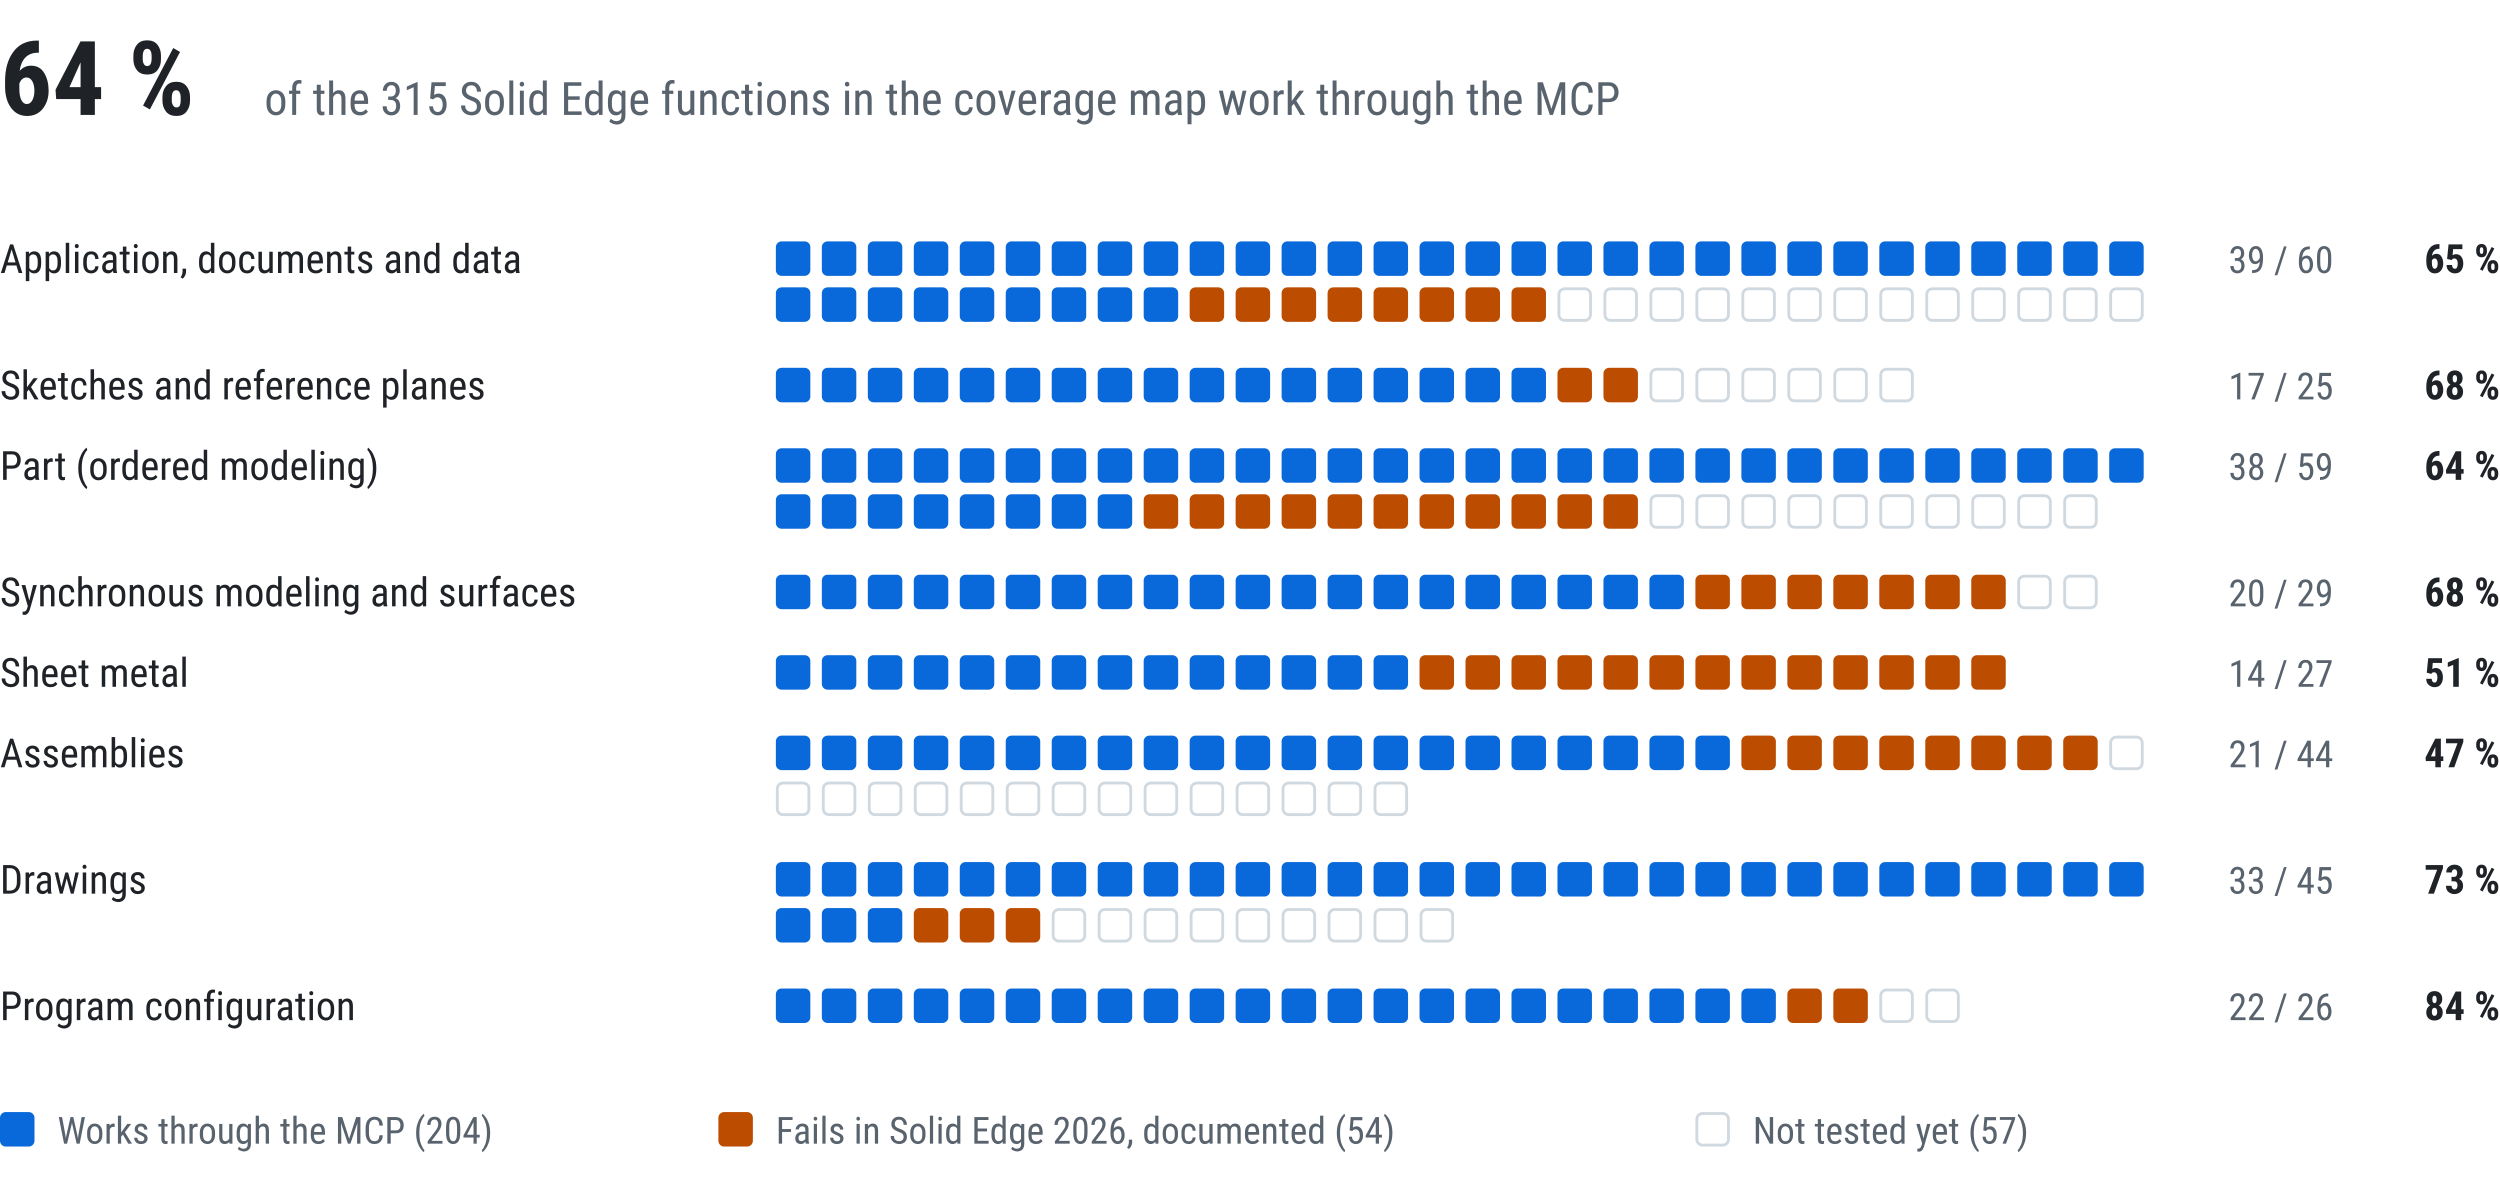
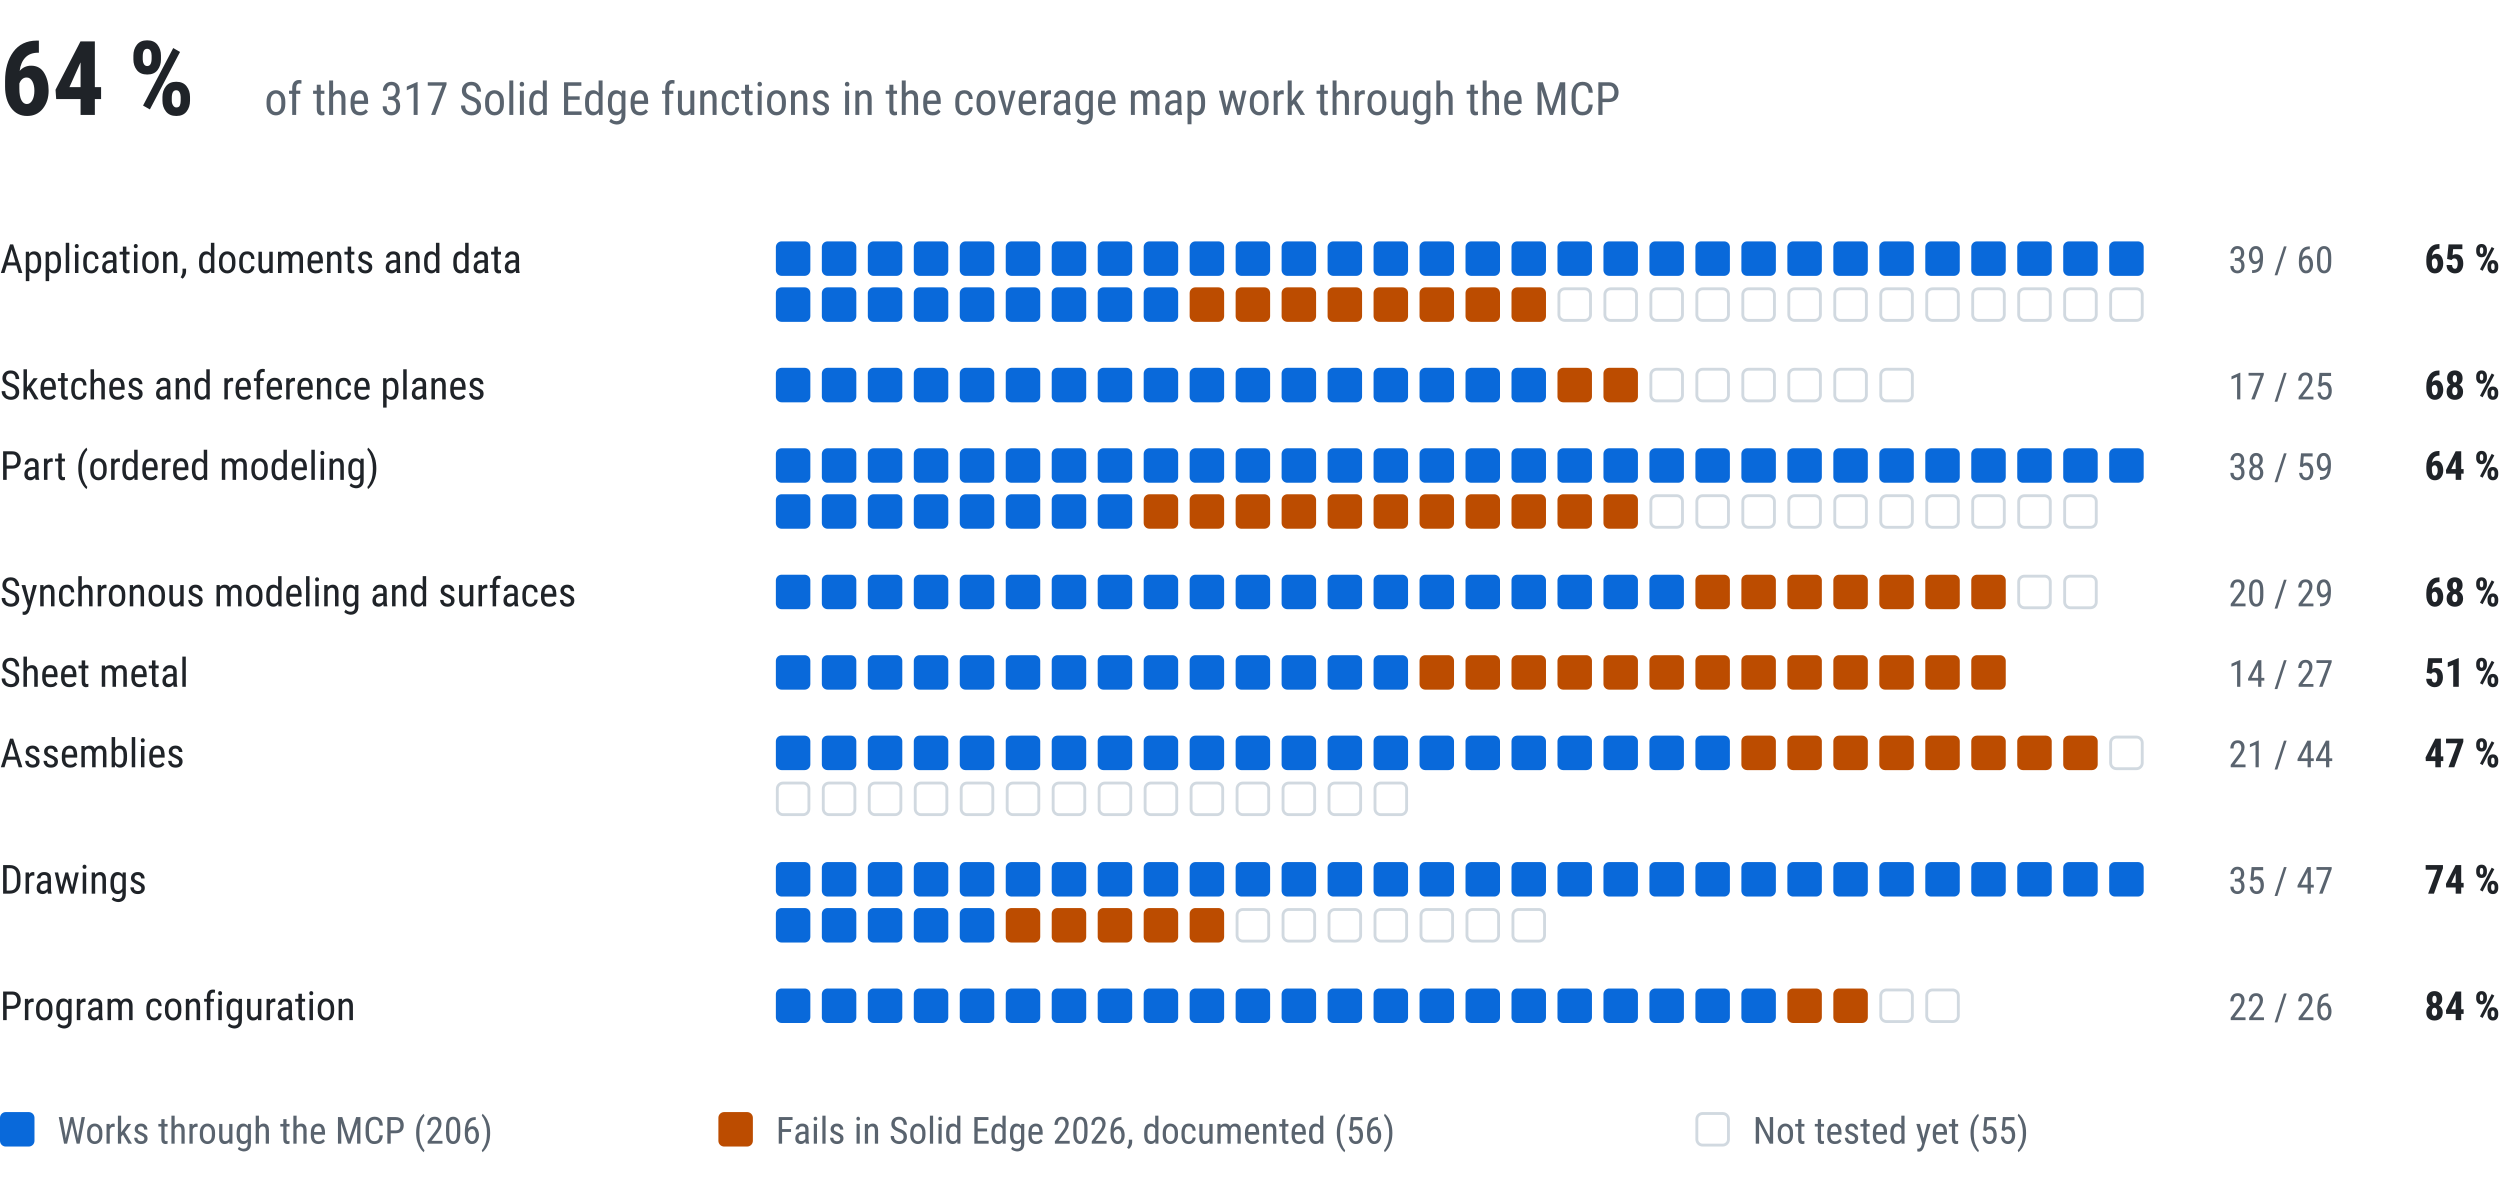
<svg xmlns="http://www.w3.org/2000/svg" width="870" height="410" viewBox="0 0 870 410" role="img" aria-labelledby="title desc">
  <g font-family="Bahnschrift, 'DIN Alternate', 'DIN 1451', D-DIN, Barlow, 'Roboto Condensed', 'Arial Narrow', sans-serif">
    <text x="0" y="40" font-size="36" font-weight="600" fill="#1f2328">64 %</text>
-     <text x="92" y="40" font-size="16" fill="#59636e">of the 315 Solid Edge functions in the coverage map work through the MCP</text>
+     <text x="92" y="40" font-size="16" fill="#59636e">of the 317 Solid Edge functions in the coverage map work through the MCP</text>
    <text x="0" y="95" font-size="14" fill="#1f2328">Application, documents and data</text>
    <rect x="270" y="84" width="12" height="12" rx="2" fill="#0969da" />
    <rect x="286" y="84" width="12" height="12" rx="2" fill="#0969da" />
    <rect x="302" y="84" width="12" height="12" rx="2" fill="#0969da" />
    <rect x="318" y="84" width="12" height="12" rx="2" fill="#0969da" />
    <rect x="334" y="84" width="12" height="12" rx="2" fill="#0969da" />
    <rect x="350" y="84" width="12" height="12" rx="2" fill="#0969da" />
    <rect x="366" y="84" width="12" height="12" rx="2" fill="#0969da" />
    <rect x="382" y="84" width="12" height="12" rx="2" fill="#0969da" />
    <rect x="398" y="84" width="12" height="12" rx="2" fill="#0969da" />
    <rect x="414" y="84" width="12" height="12" rx="2" fill="#0969da" />
    <rect x="430" y="84" width="12" height="12" rx="2" fill="#0969da" />
    <rect x="446" y="84" width="12" height="12" rx="2" fill="#0969da" />
    <rect x="462" y="84" width="12" height="12" rx="2" fill="#0969da" />
    <rect x="478" y="84" width="12" height="12" rx="2" fill="#0969da" />
    <rect x="494" y="84" width="12" height="12" rx="2" fill="#0969da" />
    <rect x="510" y="84" width="12" height="12" rx="2" fill="#0969da" />
    <rect x="526" y="84" width="12" height="12" rx="2" fill="#0969da" />
    <rect x="542" y="84" width="12" height="12" rx="2" fill="#0969da" />
    <rect x="558" y="84" width="12" height="12" rx="2" fill="#0969da" />
    <rect x="574" y="84" width="12" height="12" rx="2" fill="#0969da" />
    <rect x="590" y="84" width="12" height="12" rx="2" fill="#0969da" />
    <rect x="606" y="84" width="12" height="12" rx="2" fill="#0969da" />
    <rect x="622" y="84" width="12" height="12" rx="2" fill="#0969da" />
    <rect x="638" y="84" width="12" height="12" rx="2" fill="#0969da" />
    <rect x="654" y="84" width="12" height="12" rx="2" fill="#0969da" />
    <rect x="670" y="84" width="12" height="12" rx="2" fill="#0969da" />
    <rect x="686" y="84" width="12" height="12" rx="2" fill="#0969da" />
    <rect x="702" y="84" width="12" height="12" rx="2" fill="#0969da" />
    <rect x="718" y="84" width="12" height="12" rx="2" fill="#0969da" />
    <rect x="734" y="84" width="12" height="12" rx="2" fill="#0969da" />
    <rect x="270" y="100" width="12" height="12" rx="2" fill="#0969da" />
    <rect x="286" y="100" width="12" height="12" rx="2" fill="#0969da" />
    <rect x="302" y="100" width="12" height="12" rx="2" fill="#0969da" />
    <rect x="318" y="100" width="12" height="12" rx="2" fill="#0969da" />
    <rect x="334" y="100" width="12" height="12" rx="2" fill="#0969da" />
    <rect x="350" y="100" width="12" height="12" rx="2" fill="#0969da" />
    <rect x="366" y="100" width="12" height="12" rx="2" fill="#0969da" />
    <rect x="382" y="100" width="12" height="12" rx="2" fill="#0969da" />
    <rect x="398" y="100" width="12" height="12" rx="2" fill="#0969da" />
    <rect x="414" y="100" width="12" height="12" rx="2" fill="#bc4c00" />
    <rect x="430" y="100" width="12" height="12" rx="2" fill="#bc4c00" />
    <rect x="446" y="100" width="12" height="12" rx="2" fill="#bc4c00" />
    <rect x="462" y="100" width="12" height="12" rx="2" fill="#bc4c00" />
    <rect x="478" y="100" width="12" height="12" rx="2" fill="#bc4c00" />
    <rect x="494" y="100" width="12" height="12" rx="2" fill="#bc4c00" />
    <rect x="510" y="100" width="12" height="12" rx="2" fill="#bc4c00" />
    <rect x="526" y="100" width="12" height="12" rx="2" fill="#bc4c00" />
    <rect x="542.5" y="100.5" width="11" height="11" rx="2" fill="none" stroke="#d1d9e0" />
    <rect x="558.5" y="100.5" width="11" height="11" rx="2" fill="none" stroke="#d1d9e0" />
    <rect x="574.5" y="100.5" width="11" height="11" rx="2" fill="none" stroke="#d1d9e0" />
    <rect x="590.5" y="100.5" width="11" height="11" rx="2" fill="none" stroke="#d1d9e0" />
    <rect x="606.5" y="100.5" width="11" height="11" rx="2" fill="none" stroke="#d1d9e0" />
    <rect x="622.5" y="100.5" width="11" height="11" rx="2" fill="none" stroke="#d1d9e0" />
    <rect x="638.5" y="100.5" width="11" height="11" rx="2" fill="none" stroke="#d1d9e0" />
    <rect x="654.5" y="100.5" width="11" height="11" rx="2" fill="none" stroke="#d1d9e0" />
    <rect x="670.5" y="100.5" width="11" height="11" rx="2" fill="none" stroke="#d1d9e0" />
    <rect x="686.5" y="100.5" width="11" height="11" rx="2" fill="none" stroke="#d1d9e0" />
    <rect x="702.5" y="100.5" width="11" height="11" rx="2" fill="none" stroke="#d1d9e0" />
    <rect x="718.5" y="100.5" width="11" height="11" rx="2" fill="none" stroke="#d1d9e0" />
    <rect x="734.5" y="100.5" width="11" height="11" rx="2" fill="none" stroke="#d1d9e0" />
    <text x="812" y="95" font-size="13" text-anchor="end" fill="#59636e">39 / 60</text>
    <text x="870" y="95" font-size="14" font-weight="600" text-anchor="end" fill="#1f2328">65 %</text>
    <text x="0" y="139" font-size="14" fill="#1f2328">Sketches and reference planes</text>
    <rect x="270" y="128" width="12" height="12" rx="2" fill="#0969da" />
    <rect x="286" y="128" width="12" height="12" rx="2" fill="#0969da" />
    <rect x="302" y="128" width="12" height="12" rx="2" fill="#0969da" />
    <rect x="318" y="128" width="12" height="12" rx="2" fill="#0969da" />
    <rect x="334" y="128" width="12" height="12" rx="2" fill="#0969da" />
    <rect x="350" y="128" width="12" height="12" rx="2" fill="#0969da" />
    <rect x="366" y="128" width="12" height="12" rx="2" fill="#0969da" />
    <rect x="382" y="128" width="12" height="12" rx="2" fill="#0969da" />
    <rect x="398" y="128" width="12" height="12" rx="2" fill="#0969da" />
    <rect x="414" y="128" width="12" height="12" rx="2" fill="#0969da" />
    <rect x="430" y="128" width="12" height="12" rx="2" fill="#0969da" />
    <rect x="446" y="128" width="12" height="12" rx="2" fill="#0969da" />
    <rect x="462" y="128" width="12" height="12" rx="2" fill="#0969da" />
    <rect x="478" y="128" width="12" height="12" rx="2" fill="#0969da" />
    <rect x="494" y="128" width="12" height="12" rx="2" fill="#0969da" />
    <rect x="510" y="128" width="12" height="12" rx="2" fill="#0969da" />
    <rect x="526" y="128" width="12" height="12" rx="2" fill="#0969da" />
    <rect x="542" y="128" width="12" height="12" rx="2" fill="#bc4c00" />
    <rect x="558" y="128" width="12" height="12" rx="2" fill="#bc4c00" />
    <rect x="574.5" y="128.5" width="11" height="11" rx="2" fill="none" stroke="#d1d9e0" />
    <rect x="590.5" y="128.5" width="11" height="11" rx="2" fill="none" stroke="#d1d9e0" />
    <rect x="606.5" y="128.5" width="11" height="11" rx="2" fill="none" stroke="#d1d9e0" />
    <rect x="622.5" y="128.5" width="11" height="11" rx="2" fill="none" stroke="#d1d9e0" />
    <rect x="638.5" y="128.5" width="11" height="11" rx="2" fill="none" stroke="#d1d9e0" />
    <rect x="654.5" y="128.5" width="11" height="11" rx="2" fill="none" stroke="#d1d9e0" />
    <text x="812" y="139" font-size="13" text-anchor="end" fill="#59636e">17 / 25</text>
    <text x="870" y="139" font-size="14" font-weight="600" text-anchor="end" fill="#1f2328">68 %</text>
    <text x="0" y="167" font-size="14" fill="#1f2328">Part (ordered modeling)</text>
    <rect x="270" y="156" width="12" height="12" rx="2" fill="#0969da" />
    <rect x="286" y="156" width="12" height="12" rx="2" fill="#0969da" />
    <rect x="302" y="156" width="12" height="12" rx="2" fill="#0969da" />
    <rect x="318" y="156" width="12" height="12" rx="2" fill="#0969da" />
    <rect x="334" y="156" width="12" height="12" rx="2" fill="#0969da" />
    <rect x="350" y="156" width="12" height="12" rx="2" fill="#0969da" />
    <rect x="366" y="156" width="12" height="12" rx="2" fill="#0969da" />
    <rect x="382" y="156" width="12" height="12" rx="2" fill="#0969da" />
    <rect x="398" y="156" width="12" height="12" rx="2" fill="#0969da" />
    <rect x="414" y="156" width="12" height="12" rx="2" fill="#0969da" />
    <rect x="430" y="156" width="12" height="12" rx="2" fill="#0969da" />
    <rect x="446" y="156" width="12" height="12" rx="2" fill="#0969da" />
    <rect x="462" y="156" width="12" height="12" rx="2" fill="#0969da" />
    <rect x="478" y="156" width="12" height="12" rx="2" fill="#0969da" />
    <rect x="494" y="156" width="12" height="12" rx="2" fill="#0969da" />
    <rect x="510" y="156" width="12" height="12" rx="2" fill="#0969da" />
    <rect x="526" y="156" width="12" height="12" rx="2" fill="#0969da" />
    <rect x="542" y="156" width="12" height="12" rx="2" fill="#0969da" />
    <rect x="558" y="156" width="12" height="12" rx="2" fill="#0969da" />
    <rect x="574" y="156" width="12" height="12" rx="2" fill="#0969da" />
    <rect x="590" y="156" width="12" height="12" rx="2" fill="#0969da" />
    <rect x="606" y="156" width="12" height="12" rx="2" fill="#0969da" />
    <rect x="622" y="156" width="12" height="12" rx="2" fill="#0969da" />
    <rect x="638" y="156" width="12" height="12" rx="2" fill="#0969da" />
    <rect x="654" y="156" width="12" height="12" rx="2" fill="#0969da" />
    <rect x="670" y="156" width="12" height="12" rx="2" fill="#0969da" />
    <rect x="686" y="156" width="12" height="12" rx="2" fill="#0969da" />
    <rect x="702" y="156" width="12" height="12" rx="2" fill="#0969da" />
    <rect x="718" y="156" width="12" height="12" rx="2" fill="#0969da" />
    <rect x="734" y="156" width="12" height="12" rx="2" fill="#0969da" />
    <rect x="270" y="172" width="12" height="12" rx="2" fill="#0969da" />
    <rect x="286" y="172" width="12" height="12" rx="2" fill="#0969da" />
    <rect x="302" y="172" width="12" height="12" rx="2" fill="#0969da" />
    <rect x="318" y="172" width="12" height="12" rx="2" fill="#0969da" />
    <rect x="334" y="172" width="12" height="12" rx="2" fill="#0969da" />
    <rect x="350" y="172" width="12" height="12" rx="2" fill="#0969da" />
    <rect x="366" y="172" width="12" height="12" rx="2" fill="#0969da" />
    <rect x="382" y="172" width="12" height="12" rx="2" fill="#0969da" />
    <rect x="398" y="172" width="12" height="12" rx="2" fill="#bc4c00" />
    <rect x="414" y="172" width="12" height="12" rx="2" fill="#bc4c00" />
    <rect x="430" y="172" width="12" height="12" rx="2" fill="#bc4c00" />
    <rect x="446" y="172" width="12" height="12" rx="2" fill="#bc4c00" />
    <rect x="462" y="172" width="12" height="12" rx="2" fill="#bc4c00" />
    <rect x="478" y="172" width="12" height="12" rx="2" fill="#bc4c00" />
    <rect x="494" y="172" width="12" height="12" rx="2" fill="#bc4c00" />
    <rect x="510" y="172" width="12" height="12" rx="2" fill="#bc4c00" />
    <rect x="526" y="172" width="12" height="12" rx="2" fill="#bc4c00" />
    <rect x="542" y="172" width="12" height="12" rx="2" fill="#bc4c00" />
    <rect x="558" y="172" width="12" height="12" rx="2" fill="#bc4c00" />
    <rect x="574.5" y="172.5" width="11" height="11" rx="2" fill="none" stroke="#d1d9e0" />
    <rect x="590.5" y="172.5" width="11" height="11" rx="2" fill="none" stroke="#d1d9e0" />
    <rect x="606.5" y="172.5" width="11" height="11" rx="2" fill="none" stroke="#d1d9e0" />
    <rect x="622.5" y="172.5" width="11" height="11" rx="2" fill="none" stroke="#d1d9e0" />
    <rect x="638.5" y="172.5" width="11" height="11" rx="2" fill="none" stroke="#d1d9e0" />
    <rect x="654.5" y="172.5" width="11" height="11" rx="2" fill="none" stroke="#d1d9e0" />
    <rect x="670.5" y="172.5" width="11" height="11" rx="2" fill="none" stroke="#d1d9e0" />
    <rect x="686.5" y="172.5" width="11" height="11" rx="2" fill="none" stroke="#d1d9e0" />
    <rect x="702.5" y="172.5" width="11" height="11" rx="2" fill="none" stroke="#d1d9e0" />
    <rect x="718.5" y="172.5" width="11" height="11" rx="2" fill="none" stroke="#d1d9e0" />
    <text x="812" y="167" font-size="13" text-anchor="end" fill="#59636e">38 / 59</text>
    <text x="870" y="167" font-size="14" font-weight="600" text-anchor="end" fill="#1f2328">64 %</text>
    <text x="0" y="211" font-size="14" fill="#1f2328">Synchronous modeling and surfaces</text>
    <rect x="270" y="200" width="12" height="12" rx="2" fill="#0969da" />
    <rect x="286" y="200" width="12" height="12" rx="2" fill="#0969da" />
    <rect x="302" y="200" width="12" height="12" rx="2" fill="#0969da" />
    <rect x="318" y="200" width="12" height="12" rx="2" fill="#0969da" />
    <rect x="334" y="200" width="12" height="12" rx="2" fill="#0969da" />
    <rect x="350" y="200" width="12" height="12" rx="2" fill="#0969da" />
    <rect x="366" y="200" width="12" height="12" rx="2" fill="#0969da" />
    <rect x="382" y="200" width="12" height="12" rx="2" fill="#0969da" />
    <rect x="398" y="200" width="12" height="12" rx="2" fill="#0969da" />
    <rect x="414" y="200" width="12" height="12" rx="2" fill="#0969da" />
    <rect x="430" y="200" width="12" height="12" rx="2" fill="#0969da" />
    <rect x="446" y="200" width="12" height="12" rx="2" fill="#0969da" />
    <rect x="462" y="200" width="12" height="12" rx="2" fill="#0969da" />
    <rect x="478" y="200" width="12" height="12" rx="2" fill="#0969da" />
    <rect x="494" y="200" width="12" height="12" rx="2" fill="#0969da" />
    <rect x="510" y="200" width="12" height="12" rx="2" fill="#0969da" />
    <rect x="526" y="200" width="12" height="12" rx="2" fill="#0969da" />
    <rect x="542" y="200" width="12" height="12" rx="2" fill="#0969da" />
    <rect x="558" y="200" width="12" height="12" rx="2" fill="#0969da" />
    <rect x="574" y="200" width="12" height="12" rx="2" fill="#0969da" />
    <rect x="590" y="200" width="12" height="12" rx="2" fill="#bc4c00" />
    <rect x="606" y="200" width="12" height="12" rx="2" fill="#bc4c00" />
    <rect x="622" y="200" width="12" height="12" rx="2" fill="#bc4c00" />
    <rect x="638" y="200" width="12" height="12" rx="2" fill="#bc4c00" />
    <rect x="654" y="200" width="12" height="12" rx="2" fill="#bc4c00" />
    <rect x="670" y="200" width="12" height="12" rx="2" fill="#bc4c00" />
    <rect x="686" y="200" width="12" height="12" rx="2" fill="#bc4c00" />
    <rect x="702.5" y="200.5" width="11" height="11" rx="2" fill="none" stroke="#d1d9e0" />
    <rect x="718.5" y="200.5" width="11" height="11" rx="2" fill="none" stroke="#d1d9e0" />
    <text x="812" y="211" font-size="13" text-anchor="end" fill="#59636e">20 / 29</text>
    <text x="870" y="211" font-size="14" font-weight="600" text-anchor="end" fill="#1f2328">68 %</text>
    <text x="0" y="239" font-size="14" fill="#1f2328">Sheet metal</text>
    <rect x="270" y="228" width="12" height="12" rx="2" fill="#0969da" />
    <rect x="286" y="228" width="12" height="12" rx="2" fill="#0969da" />
    <rect x="302" y="228" width="12" height="12" rx="2" fill="#0969da" />
    <rect x="318" y="228" width="12" height="12" rx="2" fill="#0969da" />
    <rect x="334" y="228" width="12" height="12" rx="2" fill="#0969da" />
    <rect x="350" y="228" width="12" height="12" rx="2" fill="#0969da" />
    <rect x="366" y="228" width="12" height="12" rx="2" fill="#0969da" />
    <rect x="382" y="228" width="12" height="12" rx="2" fill="#0969da" />
    <rect x="398" y="228" width="12" height="12" rx="2" fill="#0969da" />
    <rect x="414" y="228" width="12" height="12" rx="2" fill="#0969da" />
    <rect x="430" y="228" width="12" height="12" rx="2" fill="#0969da" />
    <rect x="446" y="228" width="12" height="12" rx="2" fill="#0969da" />
    <rect x="462" y="228" width="12" height="12" rx="2" fill="#0969da" />
    <rect x="478" y="228" width="12" height="12" rx="2" fill="#0969da" />
    <rect x="494" y="228" width="12" height="12" rx="2" fill="#bc4c00" />
    <rect x="510" y="228" width="12" height="12" rx="2" fill="#bc4c00" />
    <rect x="526" y="228" width="12" height="12" rx="2" fill="#bc4c00" />
    <rect x="542" y="228" width="12" height="12" rx="2" fill="#bc4c00" />
    <rect x="558" y="228" width="12" height="12" rx="2" fill="#bc4c00" />
    <rect x="574" y="228" width="12" height="12" rx="2" fill="#bc4c00" />
    <rect x="590" y="228" width="12" height="12" rx="2" fill="#bc4c00" />
    <rect x="606" y="228" width="12" height="12" rx="2" fill="#bc4c00" />
    <rect x="622" y="228" width="12" height="12" rx="2" fill="#bc4c00" />
    <rect x="638" y="228" width="12" height="12" rx="2" fill="#bc4c00" />
    <rect x="654" y="228" width="12" height="12" rx="2" fill="#bc4c00" />
    <rect x="670" y="228" width="12" height="12" rx="2" fill="#bc4c00" />
    <rect x="686" y="228" width="12" height="12" rx="2" fill="#bc4c00" />
    <text x="812" y="239" font-size="13" text-anchor="end" fill="#59636e">14 / 27</text>
    <text x="870" y="239" font-size="14" font-weight="600" text-anchor="end" fill="#1f2328">51 %</text>
    <text x="0" y="267" font-size="14" fill="#1f2328">Assemblies</text>
    <rect x="270" y="256" width="12" height="12" rx="2" fill="#0969da" />
    <rect x="286" y="256" width="12" height="12" rx="2" fill="#0969da" />
    <rect x="302" y="256" width="12" height="12" rx="2" fill="#0969da" />
    <rect x="318" y="256" width="12" height="12" rx="2" fill="#0969da" />
    <rect x="334" y="256" width="12" height="12" rx="2" fill="#0969da" />
    <rect x="350" y="256" width="12" height="12" rx="2" fill="#0969da" />
    <rect x="366" y="256" width="12" height="12" rx="2" fill="#0969da" />
    <rect x="382" y="256" width="12" height="12" rx="2" fill="#0969da" />
    <rect x="398" y="256" width="12" height="12" rx="2" fill="#0969da" />
    <rect x="414" y="256" width="12" height="12" rx="2" fill="#0969da" />
    <rect x="430" y="256" width="12" height="12" rx="2" fill="#0969da" />
    <rect x="446" y="256" width="12" height="12" rx="2" fill="#0969da" />
    <rect x="462" y="256" width="12" height="12" rx="2" fill="#0969da" />
    <rect x="478" y="256" width="12" height="12" rx="2" fill="#0969da" />
    <rect x="494" y="256" width="12" height="12" rx="2" fill="#0969da" />
    <rect x="510" y="256" width="12" height="12" rx="2" fill="#0969da" />
    <rect x="526" y="256" width="12" height="12" rx="2" fill="#0969da" />
    <rect x="542" y="256" width="12" height="12" rx="2" fill="#0969da" />
    <rect x="558" y="256" width="12" height="12" rx="2" fill="#0969da" />
    <rect x="574" y="256" width="12" height="12" rx="2" fill="#0969da" />
    <rect x="590" y="256" width="12" height="12" rx="2" fill="#0969da" />
    <rect x="606" y="256" width="12" height="12" rx="2" fill="#bc4c00" />
    <rect x="622" y="256" width="12" height="12" rx="2" fill="#bc4c00" />
    <rect x="638" y="256" width="12" height="12" rx="2" fill="#bc4c00" />
    <rect x="654" y="256" width="12" height="12" rx="2" fill="#bc4c00" />
    <rect x="670" y="256" width="12" height="12" rx="2" fill="#bc4c00" />
    <rect x="686" y="256" width="12" height="12" rx="2" fill="#bc4c00" />
    <rect x="702" y="256" width="12" height="12" rx="2" fill="#bc4c00" />
    <rect x="718" y="256" width="12" height="12" rx="2" fill="#bc4c00" />
    <rect x="734.5" y="256.5" width="11" height="11" rx="2" fill="none" stroke="#d1d9e0" />
    <rect x="270.5" y="272.5" width="11" height="11" rx="2" fill="none" stroke="#d1d9e0" />
    <rect x="286.5" y="272.5" width="11" height="11" rx="2" fill="none" stroke="#d1d9e0" />
    <rect x="302.5" y="272.5" width="11" height="11" rx="2" fill="none" stroke="#d1d9e0" />
    <rect x="318.5" y="272.5" width="11" height="11" rx="2" fill="none" stroke="#d1d9e0" />
    <rect x="334.5" y="272.5" width="11" height="11" rx="2" fill="none" stroke="#d1d9e0" />
    <rect x="350.5" y="272.5" width="11" height="11" rx="2" fill="none" stroke="#d1d9e0" />
    <rect x="366.5" y="272.5" width="11" height="11" rx="2" fill="none" stroke="#d1d9e0" />
    <rect x="382.5" y="272.5" width="11" height="11" rx="2" fill="none" stroke="#d1d9e0" />
    <rect x="398.5" y="272.5" width="11" height="11" rx="2" fill="none" stroke="#d1d9e0" />
    <rect x="414.5" y="272.5" width="11" height="11" rx="2" fill="none" stroke="#d1d9e0" />
    <rect x="430.5" y="272.5" width="11" height="11" rx="2" fill="none" stroke="#d1d9e0" />
    <rect x="446.5" y="272.5" width="11" height="11" rx="2" fill="none" stroke="#d1d9e0" />
    <rect x="462.5" y="272.5" width="11" height="11" rx="2" fill="none" stroke="#d1d9e0" />
    <rect x="478.5" y="272.5" width="11" height="11" rx="2" fill="none" stroke="#d1d9e0" />
    <text x="812" y="267" font-size="13" text-anchor="end" fill="#59636e">21 / 44</text>
    <text x="870" y="267" font-size="14" font-weight="600" text-anchor="end" fill="#1f2328">47 %</text>
    <text x="0" y="311" font-size="14" fill="#1f2328">Drawings</text>
    <rect x="270" y="300" width="12" height="12" rx="2" fill="#0969da" />
    <rect x="286" y="300" width="12" height="12" rx="2" fill="#0969da" />
    <rect x="302" y="300" width="12" height="12" rx="2" fill="#0969da" />
    <rect x="318" y="300" width="12" height="12" rx="2" fill="#0969da" />
    <rect x="334" y="300" width="12" height="12" rx="2" fill="#0969da" />
    <rect x="350" y="300" width="12" height="12" rx="2" fill="#0969da" />
    <rect x="366" y="300" width="12" height="12" rx="2" fill="#0969da" />
    <rect x="382" y="300" width="12" height="12" rx="2" fill="#0969da" />
    <rect x="398" y="300" width="12" height="12" rx="2" fill="#0969da" />
    <rect x="414" y="300" width="12" height="12" rx="2" fill="#0969da" />
    <rect x="430" y="300" width="12" height="12" rx="2" fill="#0969da" />
    <rect x="446" y="300" width="12" height="12" rx="2" fill="#0969da" />
    <rect x="462" y="300" width="12" height="12" rx="2" fill="#0969da" />
    <rect x="478" y="300" width="12" height="12" rx="2" fill="#0969da" />
    <rect x="494" y="300" width="12" height="12" rx="2" fill="#0969da" />
    <rect x="510" y="300" width="12" height="12" rx="2" fill="#0969da" />
    <rect x="526" y="300" width="12" height="12" rx="2" fill="#0969da" />
    <rect x="542" y="300" width="12" height="12" rx="2" fill="#0969da" />
    <rect x="558" y="300" width="12" height="12" rx="2" fill="#0969da" />
    <rect x="574" y="300" width="12" height="12" rx="2" fill="#0969da" />
    <rect x="590" y="300" width="12" height="12" rx="2" fill="#0969da" />
    <rect x="606" y="300" width="12" height="12" rx="2" fill="#0969da" />
    <rect x="622" y="300" width="12" height="12" rx="2" fill="#0969da" />
    <rect x="638" y="300" width="12" height="12" rx="2" fill="#0969da" />
    <rect x="654" y="300" width="12" height="12" rx="2" fill="#0969da" />
    <rect x="670" y="300" width="12" height="12" rx="2" fill="#0969da" />
    <rect x="686" y="300" width="12" height="12" rx="2" fill="#0969da" />
    <rect x="702" y="300" width="12" height="12" rx="2" fill="#0969da" />
    <rect x="718" y="300" width="12" height="12" rx="2" fill="#0969da" />
    <rect x="734" y="300" width="12" height="12" rx="2" fill="#0969da" />
    <rect x="270" y="316" width="12" height="12" rx="2" fill="#0969da" />
    <rect x="286" y="316" width="12" height="12" rx="2" fill="#0969da" />
    <rect x="302" y="316" width="12" height="12" rx="2" fill="#0969da" />
-     <rect x="318" y="316" width="12" height="12" rx="2" fill="#bc4c00" />
-     <rect x="334" y="316" width="12" height="12" rx="2" fill="#bc4c00" />
+     <rect x="318" y="316" width="12" height="12" rx="2" fill="#0969da" />
+     <rect x="334" y="316" width="12" height="12" rx="2" fill="#0969da" />
    <rect x="350" y="316" width="12" height="12" rx="2" fill="#bc4c00" />
-     <rect x="366.5" y="316.5" width="11" height="11" rx="2" fill="none" stroke="#d1d9e0" />
-     <rect x="382.5" y="316.5" width="11" height="11" rx="2" fill="none" stroke="#d1d9e0" />
-     <rect x="398.5" y="316.5" width="11" height="11" rx="2" fill="none" stroke="#d1d9e0" />
-     <rect x="414.5" y="316.5" width="11" height="11" rx="2" fill="none" stroke="#d1d9e0" />
+     <rect x="366" y="316" width="12" height="12" rx="2" fill="#bc4c00" />
+     <rect x="382" y="316" width="12" height="12" rx="2" fill="#bc4c00" />
+     <rect x="398" y="316" width="12" height="12" rx="2" fill="#bc4c00" />
+     <rect x="414" y="316" width="12" height="12" rx="2" fill="#bc4c00" />
    <rect x="430.5" y="316.5" width="11" height="11" rx="2" fill="none" stroke="#d1d9e0" />
    <rect x="446.5" y="316.5" width="11" height="11" rx="2" fill="none" stroke="#d1d9e0" />
    <rect x="462.5" y="316.5" width="11" height="11" rx="2" fill="none" stroke="#d1d9e0" />
    <rect x="478.5" y="316.5" width="11" height="11" rx="2" fill="none" stroke="#d1d9e0" />
    <rect x="494.5" y="316.5" width="11" height="11" rx="2" fill="none" stroke="#d1d9e0" />
-     <text x="812" y="311" font-size="13" text-anchor="end" fill="#59636e">33 / 45</text>
-     <text x="870" y="311" font-size="14" font-weight="600" text-anchor="end" fill="#1f2328">73 %</text>
+     <rect x="510.5" y="316.5" width="11" height="11" rx="2" fill="none" stroke="#d1d9e0" />
+     <rect x="526.5" y="316.5" width="11" height="11" rx="2" fill="none" stroke="#d1d9e0" />
+     <text x="812" y="311" font-size="13" text-anchor="end" fill="#59636e">35 / 47</text>
+     <text x="870" y="311" font-size="14" font-weight="600" text-anchor="end" fill="#1f2328">74 %</text>
    <text x="0" y="355" font-size="14" fill="#1f2328">Program configuration</text>
    <rect x="270" y="344" width="12" height="12" rx="2" fill="#0969da" />
    <rect x="286" y="344" width="12" height="12" rx="2" fill="#0969da" />
    <rect x="302" y="344" width="12" height="12" rx="2" fill="#0969da" />
    <rect x="318" y="344" width="12" height="12" rx="2" fill="#0969da" />
    <rect x="334" y="344" width="12" height="12" rx="2" fill="#0969da" />
    <rect x="350" y="344" width="12" height="12" rx="2" fill="#0969da" />
    <rect x="366" y="344" width="12" height="12" rx="2" fill="#0969da" />
    <rect x="382" y="344" width="12" height="12" rx="2" fill="#0969da" />
    <rect x="398" y="344" width="12" height="12" rx="2" fill="#0969da" />
    <rect x="414" y="344" width="12" height="12" rx="2" fill="#0969da" />
    <rect x="430" y="344" width="12" height="12" rx="2" fill="#0969da" />
    <rect x="446" y="344" width="12" height="12" rx="2" fill="#0969da" />
    <rect x="462" y="344" width="12" height="12" rx="2" fill="#0969da" />
    <rect x="478" y="344" width="12" height="12" rx="2" fill="#0969da" />
    <rect x="494" y="344" width="12" height="12" rx="2" fill="#0969da" />
    <rect x="510" y="344" width="12" height="12" rx="2" fill="#0969da" />
    <rect x="526" y="344" width="12" height="12" rx="2" fill="#0969da" />
    <rect x="542" y="344" width="12" height="12" rx="2" fill="#0969da" />
    <rect x="558" y="344" width="12" height="12" rx="2" fill="#0969da" />
    <rect x="574" y="344" width="12" height="12" rx="2" fill="#0969da" />
    <rect x="590" y="344" width="12" height="12" rx="2" fill="#0969da" />
    <rect x="606" y="344" width="12" height="12" rx="2" fill="#0969da" />
    <rect x="622" y="344" width="12" height="12" rx="2" fill="#bc4c00" />
    <rect x="638" y="344" width="12" height="12" rx="2" fill="#bc4c00" />
    <rect x="654.5" y="344.5" width="11" height="11" rx="2" fill="none" stroke="#d1d9e0" />
    <rect x="670.5" y="344.5" width="11" height="11" rx="2" fill="none" stroke="#d1d9e0" />
    <text x="812" y="355" font-size="13" text-anchor="end" fill="#59636e">22 / 26</text>
    <text x="870" y="355" font-size="14" font-weight="600" text-anchor="end" fill="#1f2328">84 %</text>
    <rect x="0" y="387" width="12" height="12" rx="2" fill="#0969da" />
-     <text x="20" y="398" font-size="13" fill="#59636e">Works through the MCP (204)</text>
+     <text x="20" y="398" font-size="13" fill="#59636e">Works through the MCP (206)</text>
    <rect x="250" y="387" width="12" height="12" rx="2" fill="#bc4c00" />
-     <text x="270" y="398" font-size="13" fill="#59636e">Fails in Solid Edge 2026, documented (54)</text>
+     <text x="270" y="398" font-size="13" fill="#59636e">Fails in Solid Edge 2026, documented (56)</text>
    <rect x="590.5" y="387.5" width="11" height="11" rx="2" fill="none" stroke="#d1d9e0" />
-     <text x="610" y="398" font-size="13" fill="#59636e">Not tested yet (57)</text>
+     <text x="610" y="398" font-size="13" fill="#59636e">Not tested yet (55)</text>
  </g>
</svg>
